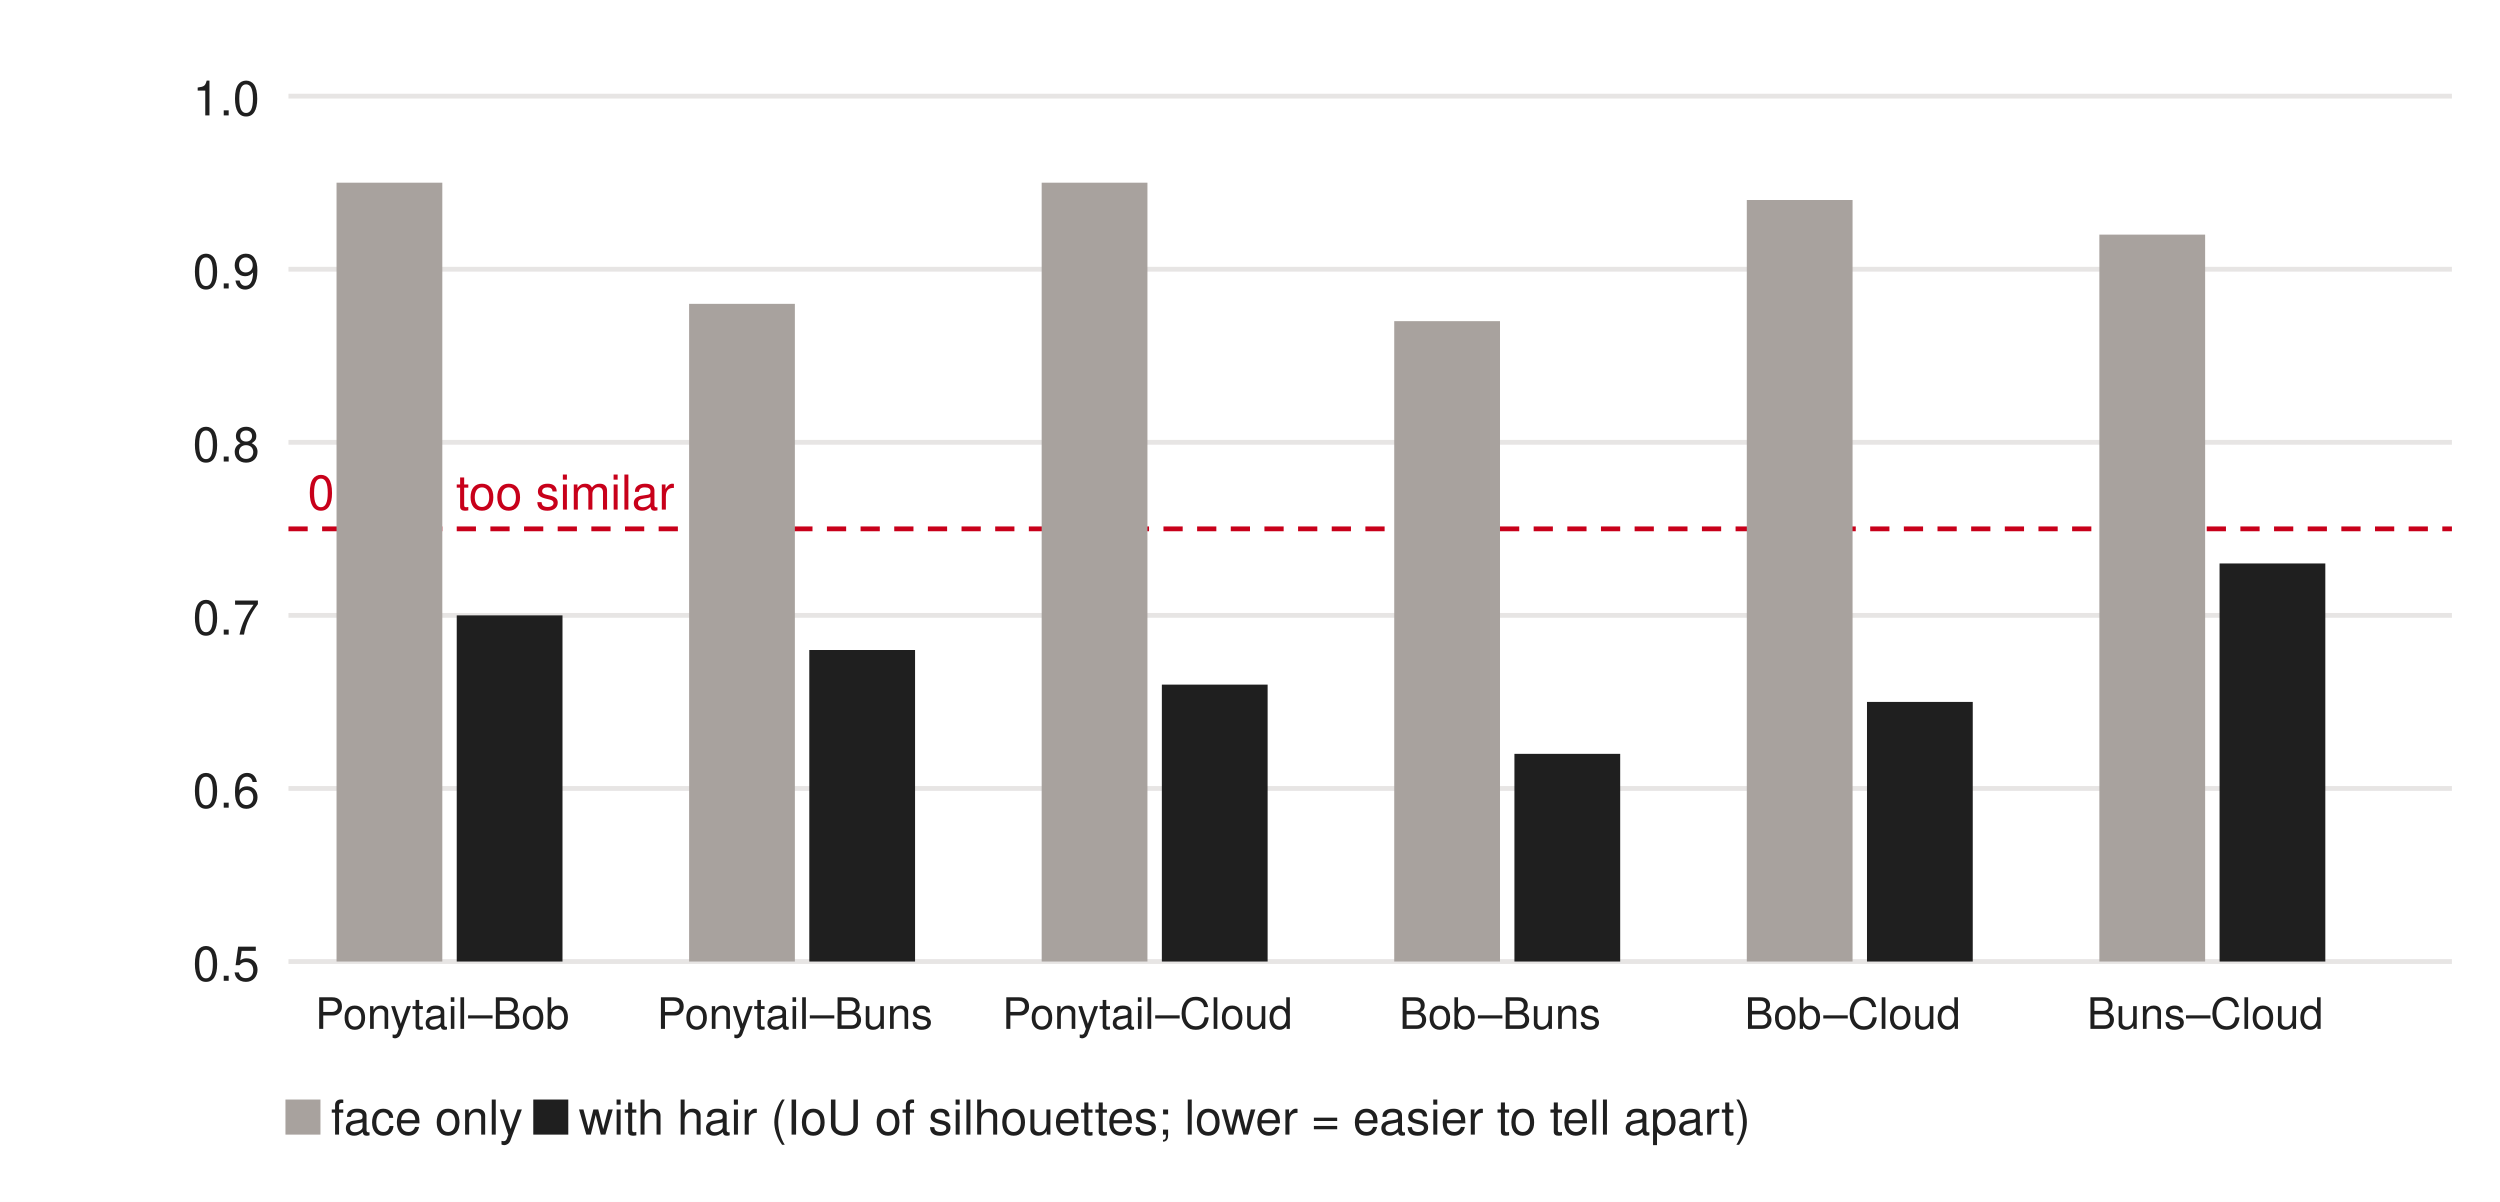
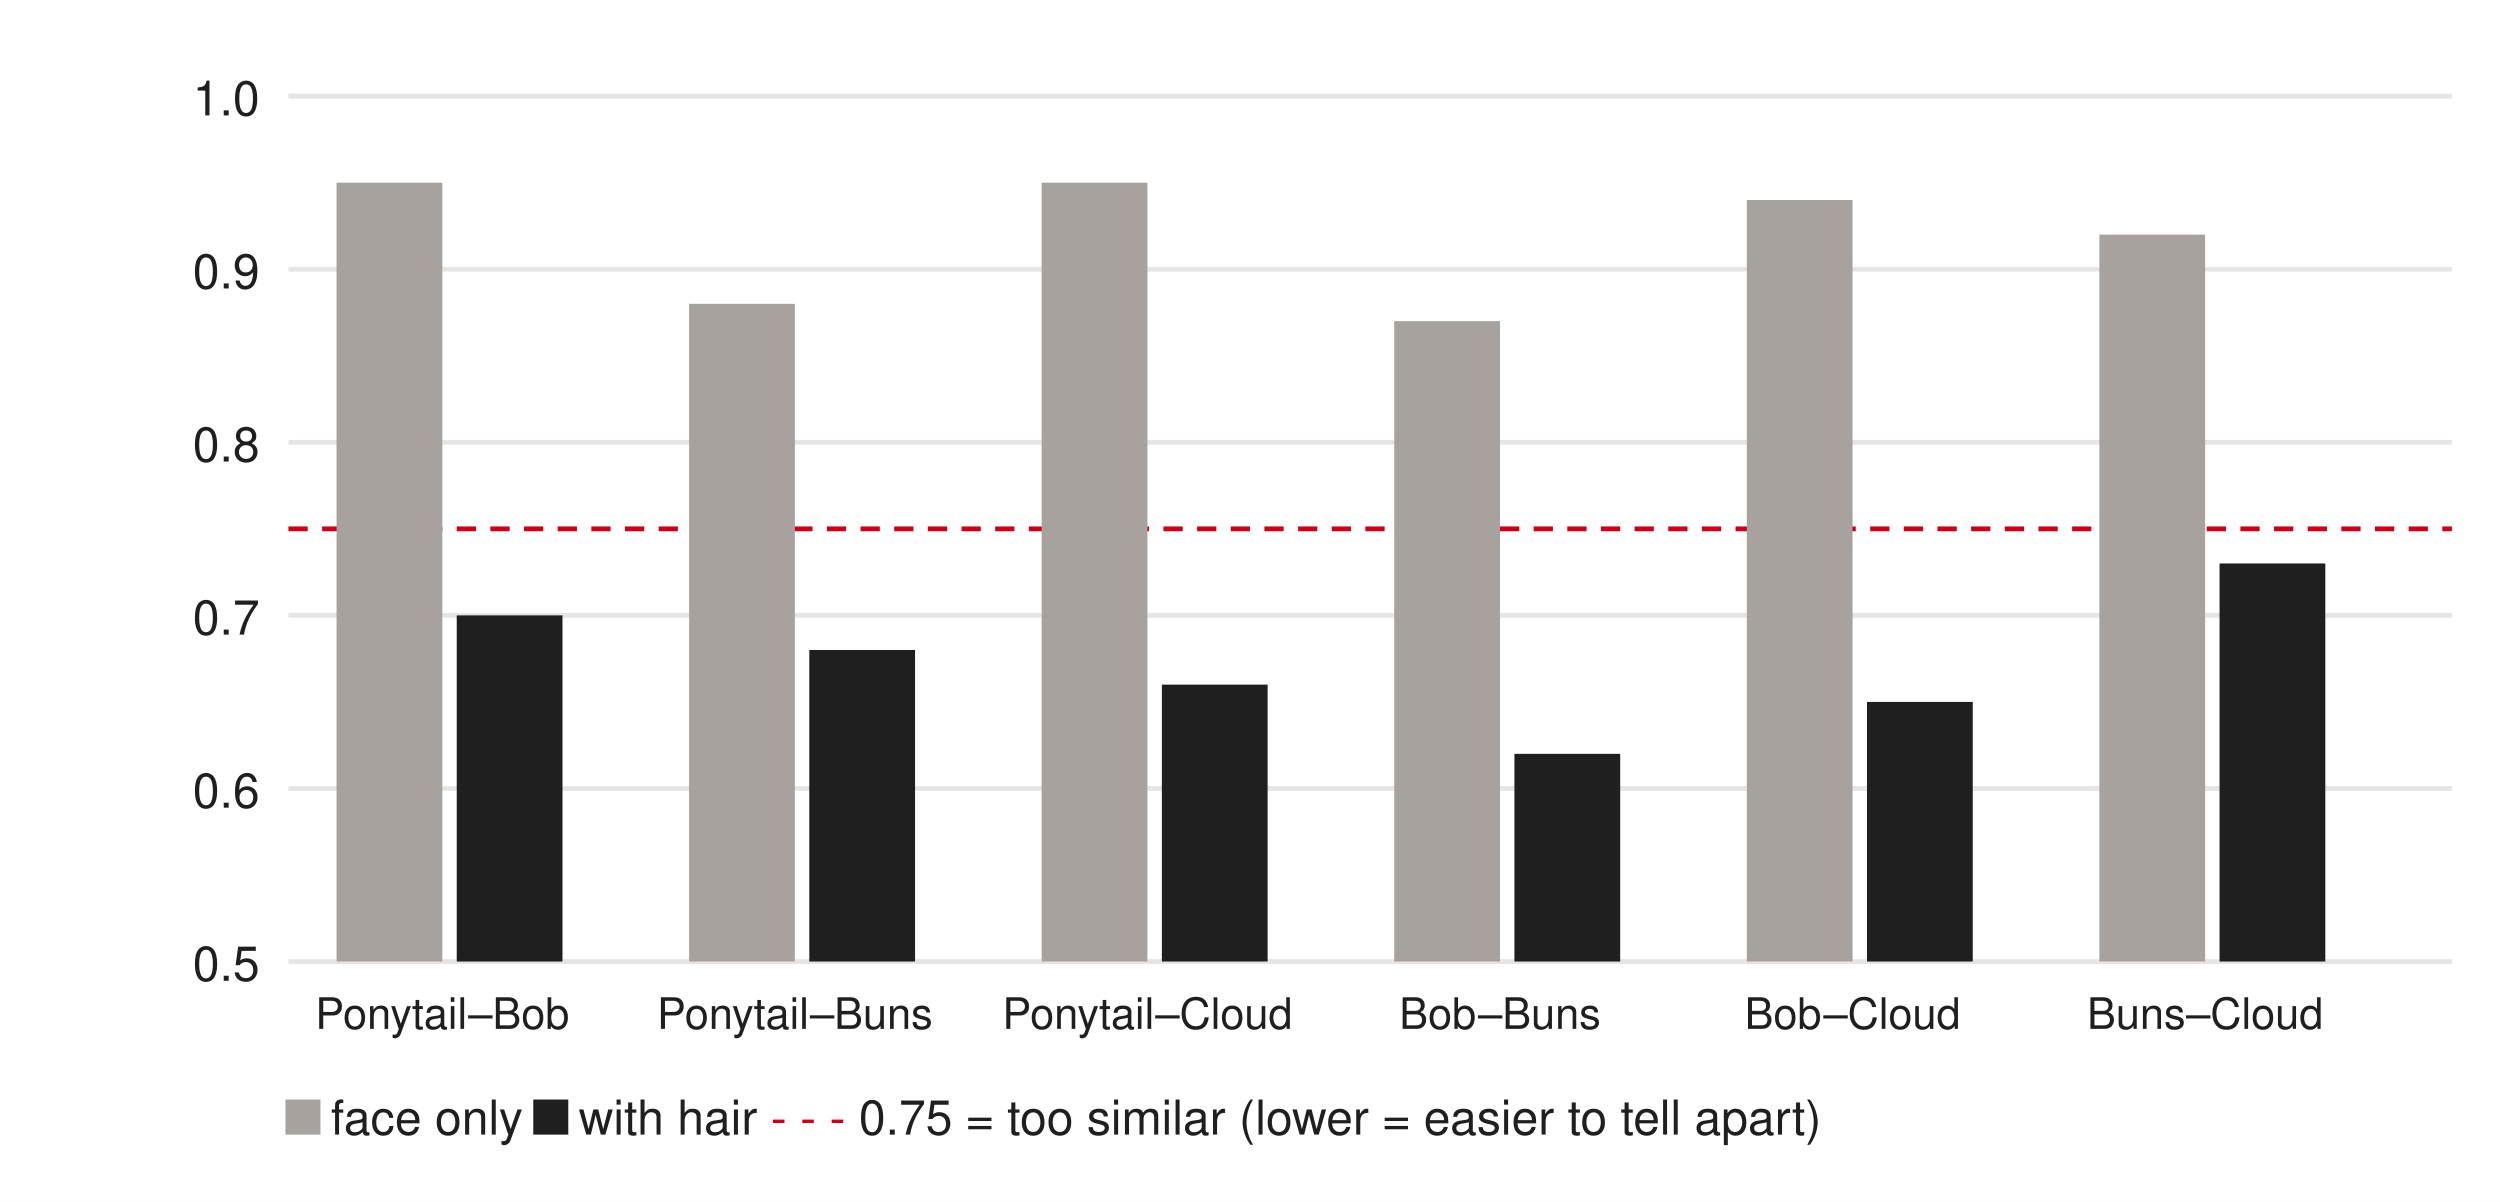
<svg xmlns="http://www.w3.org/2000/svg" width="520" height="250" viewBox="0 0 520 250" font-family="Helvetica, Arial, sans-serif">
  <rect width="520" height="250" fill="white" />
  <line x1="60" x2="510" y1="200" y2="200" stroke="#e7e5e4" />
  <text x="54" y="204" font-size="10" text-anchor="end" fill="#1f1f1f">0.5</text>
  <line x1="60" x2="510" y1="164" y2="164" stroke="#e7e5e4" />
  <text x="54" y="168" font-size="10" text-anchor="end" fill="#1f1f1f">0.6</text>
  <line x1="60" x2="510" y1="128" y2="128" stroke="#e7e5e4" />
  <text x="54" y="132" font-size="10" text-anchor="end" fill="#1f1f1f">0.7</text>
  <line x1="60" x2="510" y1="92" y2="92" stroke="#e7e5e4" />
  <text x="54" y="96" font-size="10" text-anchor="end" fill="#1f1f1f">0.8</text>
  <line x1="60" x2="510" y1="56" y2="56" stroke="#e7e5e4" />
  <text x="54" y="60" font-size="10" text-anchor="end" fill="#1f1f1f">0.9</text>
  <line x1="60" x2="510" y1="20" y2="20" stroke="#e7e5e4" />
  <text x="54" y="24" font-size="10" text-anchor="end" fill="#1f1f1f">1.0</text>
  <line x1="60" x2="510" y1="110" y2="110" stroke="#c8001a" stroke-dasharray="4 3" />
-   <text x="64" y="106" font-size="10" fill="#c8001a">0.75 = too similar</text>
  <rect x="70" y="38" width="22" height="162" fill="#a8a29e" />
  <rect x="95" y="128" width="22" height="72" fill="#1f1f1f" />
  <text x="92" y="214" font-size="9" text-anchor="middle" fill="#1f1f1f">Ponytail–Bob</text>
  <rect x="143.333" y="63.2" width="22" height="136.8" fill="#a8a29e" />
  <rect x="168.333" y="135.2" width="22" height="64.8" fill="#1f1f1f" />
  <text x="165.333" y="214" font-size="9" text-anchor="middle" fill="#1f1f1f">Ponytail–Buns</text>
  <rect x="216.667" y="38" width="22" height="162" fill="#a8a29e" />
  <rect x="241.667" y="142.4" width="22" height="57.6" fill="#1f1f1f" />
  <text x="238.667" y="214" font-size="9" text-anchor="middle" fill="#1f1f1f">Ponytail–Cloud</text>
  <rect x="290" y="66.8" width="22" height="133.2" fill="#a8a29e" />
  <rect x="315" y="156.8" width="22" height="43.2" fill="#1f1f1f" />
  <text x="312" y="214" font-size="9" text-anchor="middle" fill="#1f1f1f">Bob–Buns</text>
  <rect x="363.333" y="41.6" width="22" height="158.4" fill="#a8a29e" />
  <rect x="388.333" y="146" width="22" height="54" fill="#1f1f1f" />
  <text x="385.333" y="214" font-size="9" text-anchor="middle" fill="#1f1f1f">Bob–Cloud</text>
  <rect x="436.667" y="48.8" width="22" height="151.2" fill="#a8a29e" />
  <rect x="461.667" y="117.2" width="22" height="82.8" fill="#1f1f1f" />
  <text x="458.667" y="214" font-size="9" text-anchor="middle" fill="#1f1f1f">Buns–Cloud</text>
  <text x="60" y="236" font-size="10" fill="#1f1f1f">
-     <tspan fill="#a8a29e">■</tspan> face only   <tspan fill="#1f1f1f">■</tspan> with hair   (IoU of silhouettes; lower = easier to tell apart)</text>
+     <tspan fill="#a8a29e">■</tspan> face only   <tspan fill="#1f1f1f">■</tspan> with hair     <tspan fill="#c8001a">- - -</tspan> 0.75 = too similar   (lower = easier to tell apart)</text>
</svg>
